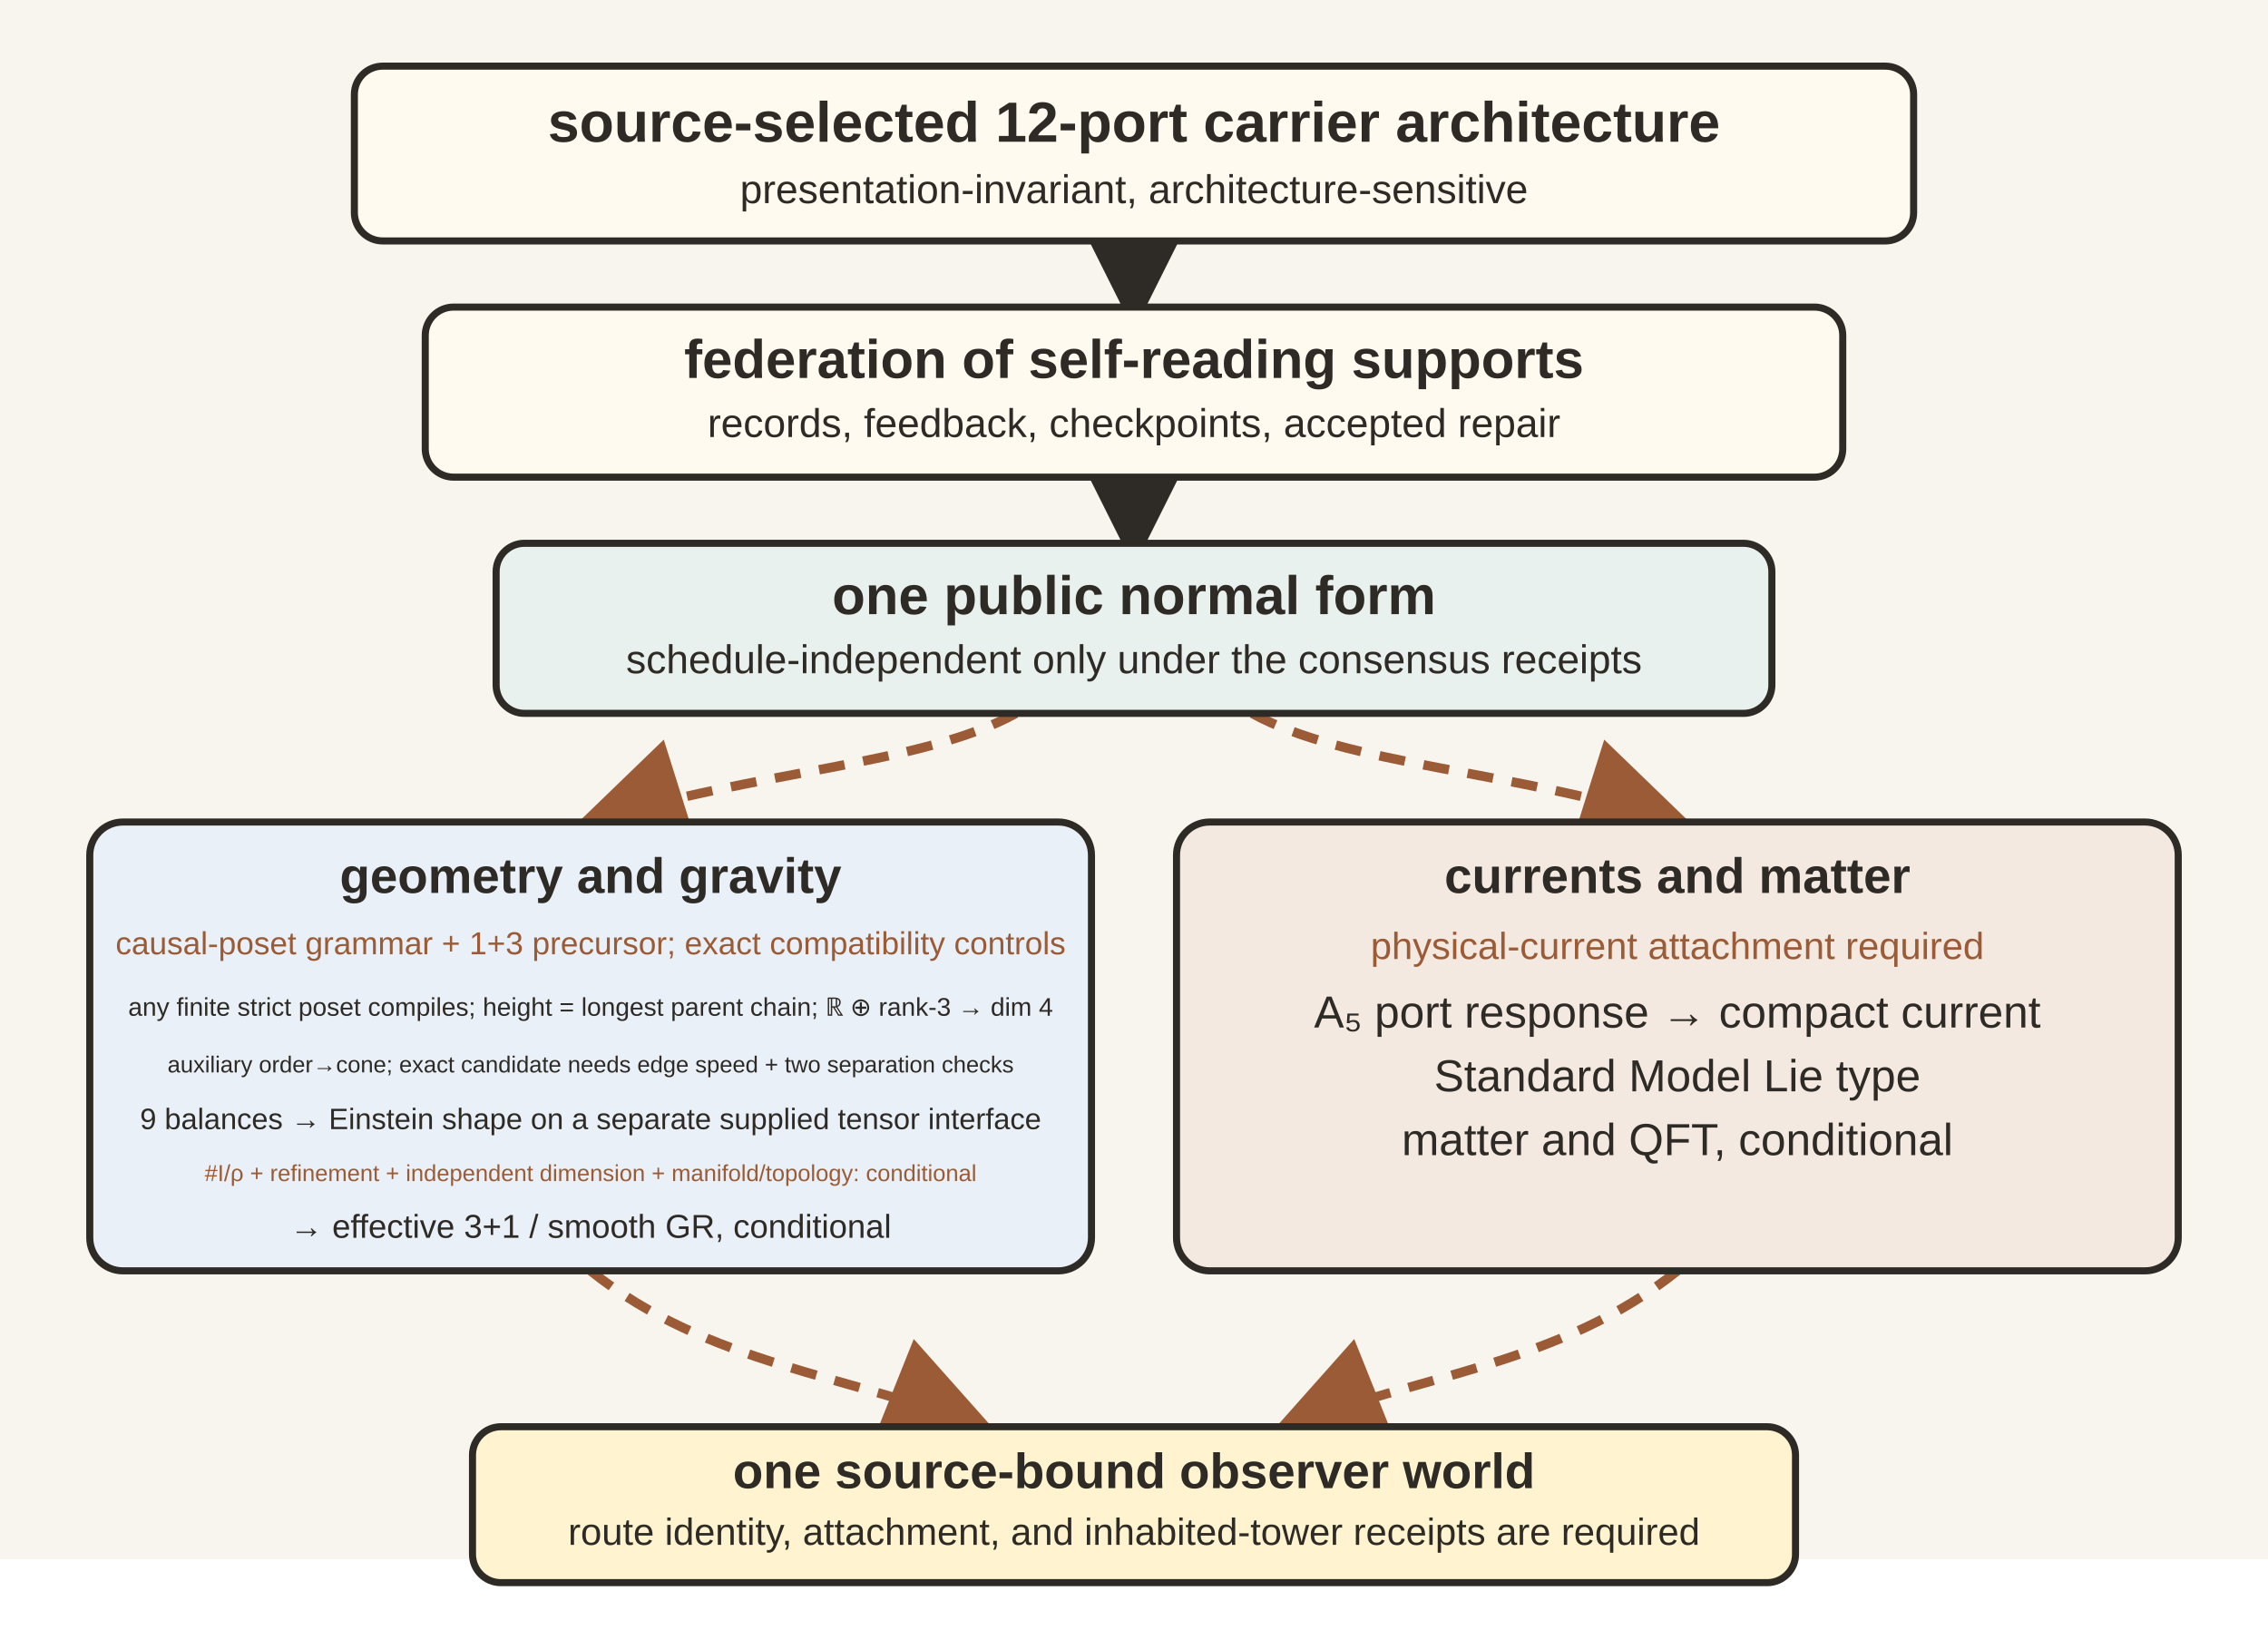
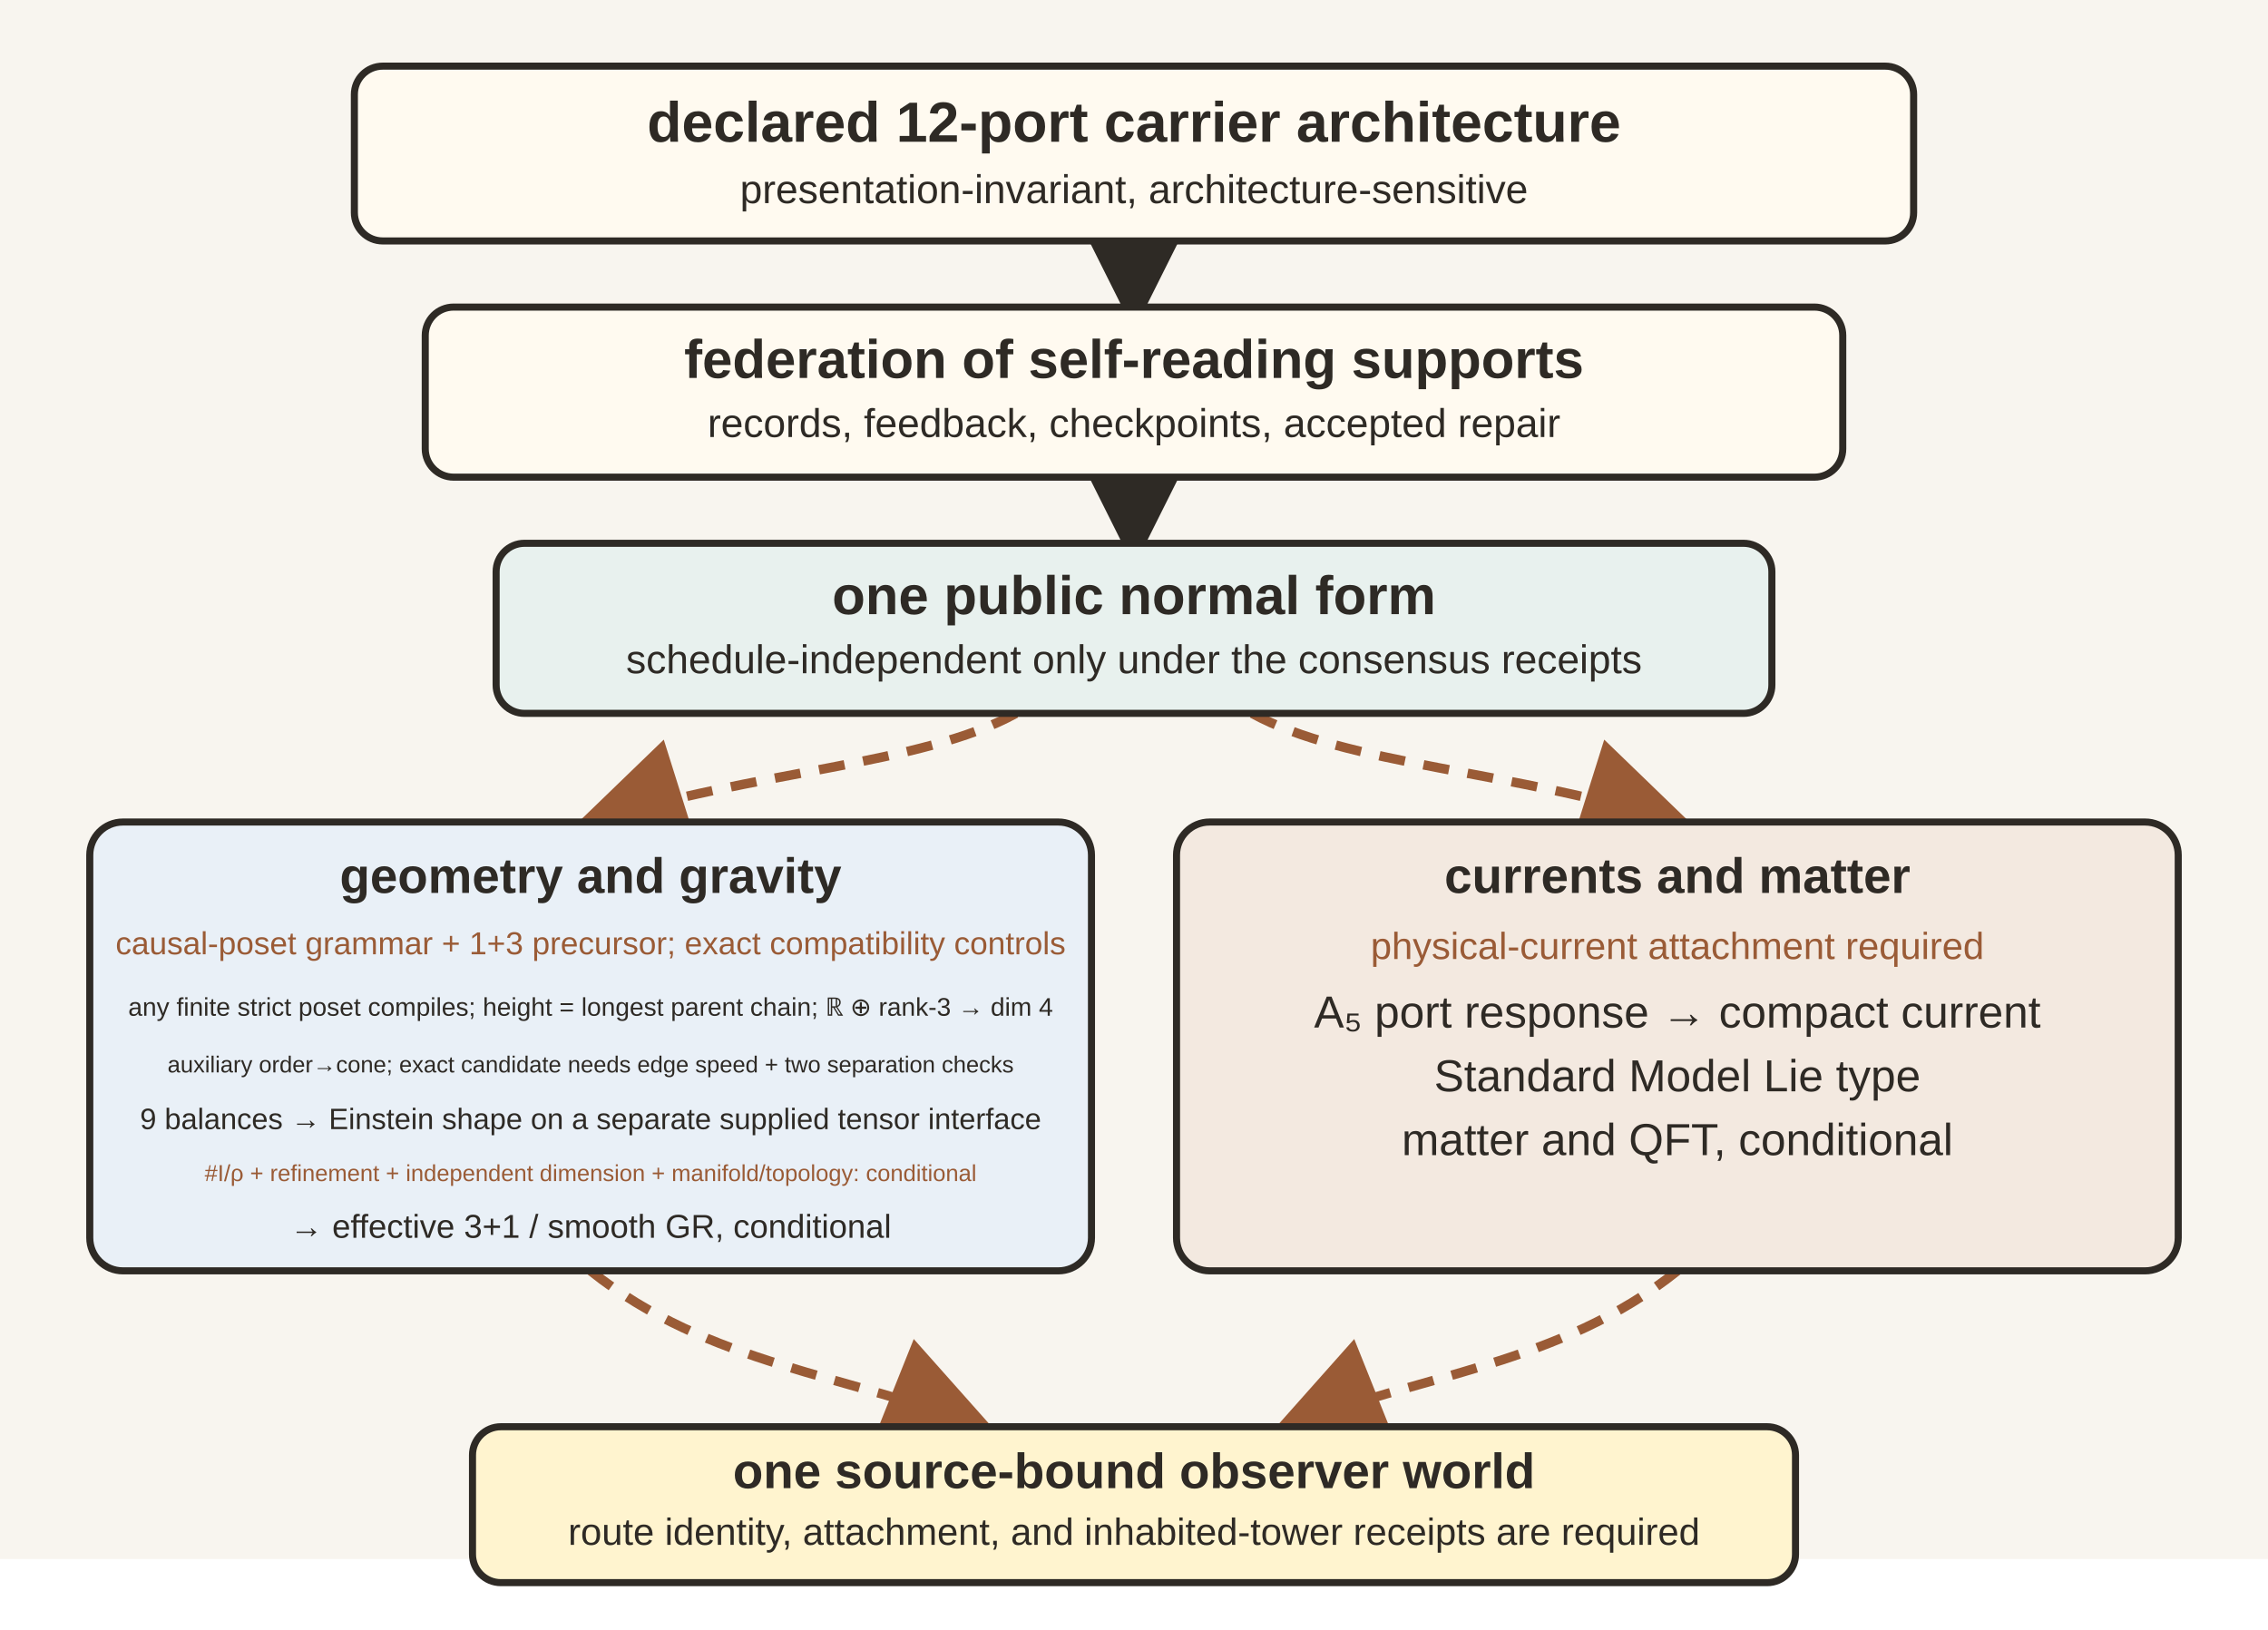
<svg xmlns="http://www.w3.org/2000/svg" width="960" height="690" viewBox="0 0 960 690" role="img" aria-labelledby="title desc">
  <rect width="960" height="660" fill="#f8f5ef" />
  <defs>
    <marker id="arrow" markerWidth="12" markerHeight="12" refX="10" refY="6" orient="auto">
      <path d="M0,0 L12,6 L0,12 Z" fill="#2e2a25" />
    </marker>
    <marker id="open-arrow" markerWidth="12" markerHeight="12" refX="10" refY="6" orient="auto">
      <path d="M0,0 L12,6 L0,12 Z" fill="#9a5b36" />
    </marker>
  </defs>
  <g fill="none" stroke="#2e2a25" stroke-width="5" marker-end="url(#arrow)">
    <path d="M480 102 V130" />
    <path d="M480 202 V230" />
  </g>
  <g fill="none" stroke="#9a5b36" stroke-width="4" stroke-dasharray="11 8" marker-end="url(#open-arrow)">
    <path d="M430 302 C390 324 320 326 250 348" />
    <path d="M530 302 C570 324 640 326 710 348" />
    <path d="M250 538 C300 578 360 582 415 604" />
    <path d="M710 538 C660 578 600 582 545 604" />
  </g>
  <g stroke="#2e2a25" stroke-width="3">
    <rect x="150" y="28" width="660" height="74" rx="12" fill="#fffaf0" />
    <rect x="180" y="130" width="600" height="72" rx="12" fill="#fffaf0" />
    <rect x="210" y="230" width="540" height="72" rx="12" fill="#e8f1ee" />
    <rect x="38" y="348" width="424" height="190" rx="14" fill="#e9f0f7" />
    <rect x="498" y="348" width="424" height="190" rx="14" fill="#f3e9e0" />
    <rect x="200" y="604" width="560" height="66" rx="12" fill="#fff4cf" />
  </g>
  <g font-family="Arial, sans-serif" fill="#2e2a25" text-anchor="middle">
-     <text x="480" y="60" font-size="24" font-weight="700">source-selected 12-port carrier architecture</text>
+     <text x="480" y="60" font-size="24" font-weight="700">declared 12-port carrier architecture</text>
    <text x="480" y="86" font-size="17">presentation-invariant, architecture-sensitive</text>
    <text x="480" y="160" font-size="23" font-weight="700">federation of self-reading supports</text>
    <text x="480" y="185" font-size="17">records, feedback, checkpoints, accepted repair</text>
    <text x="480" y="260" font-size="23" font-weight="700">one public normal form</text>
    <text x="480" y="285" font-size="17">schedule-independent only under the consensus receipts</text>
    <text x="250" y="378" font-size="21" font-weight="700">geometry and gravity</text>
    <text x="250" y="404" font-size="13.5" fill="#9a5b36">causal-poset grammar + 1+3 precursor; exact compatibility controls</text>
    <text x="250" y="430" font-size="10.8">any finite strict poset compiles; height = longest parent chain; ℝ ⊕ rank-3 → dim 4</text>
    <text x="250" y="454" font-size="9.8">auxiliary order→cone; exact candidate needs edge speed + two separation checks</text>
    <text x="250" y="478" font-size="12.5">9 balances → Einstein shape on a separate supplied tensor interface</text>
    <text x="250" y="500" font-size="9.8" fill="#9a5b36">#I/ρ + refinement + independent dimension + manifold/topology: conditional</text>
    <text x="250" y="524" font-size="14">→ effective 3+1 / smooth GR, conditional</text>
    <text x="710" y="378" font-size="21" font-weight="700">currents and matter</text>
    <text x="710" y="406" font-size="16" fill="#9a5b36">physical-current attachment required</text>
    <text x="710" y="435" font-size="19">A₅ port response → compact current</text>
    <text x="710" y="462" font-size="19">Standard Model Lie type</text>
    <text x="710" y="489" font-size="19">matter and QFT, conditional</text>
    <text x="480" y="630" font-size="21" font-weight="700">one source-bound observer world</text>
    <text x="480" y="654" font-size="16">route identity, attachment, and inhabited-tower receipts are required</text>
  </g>
</svg>
